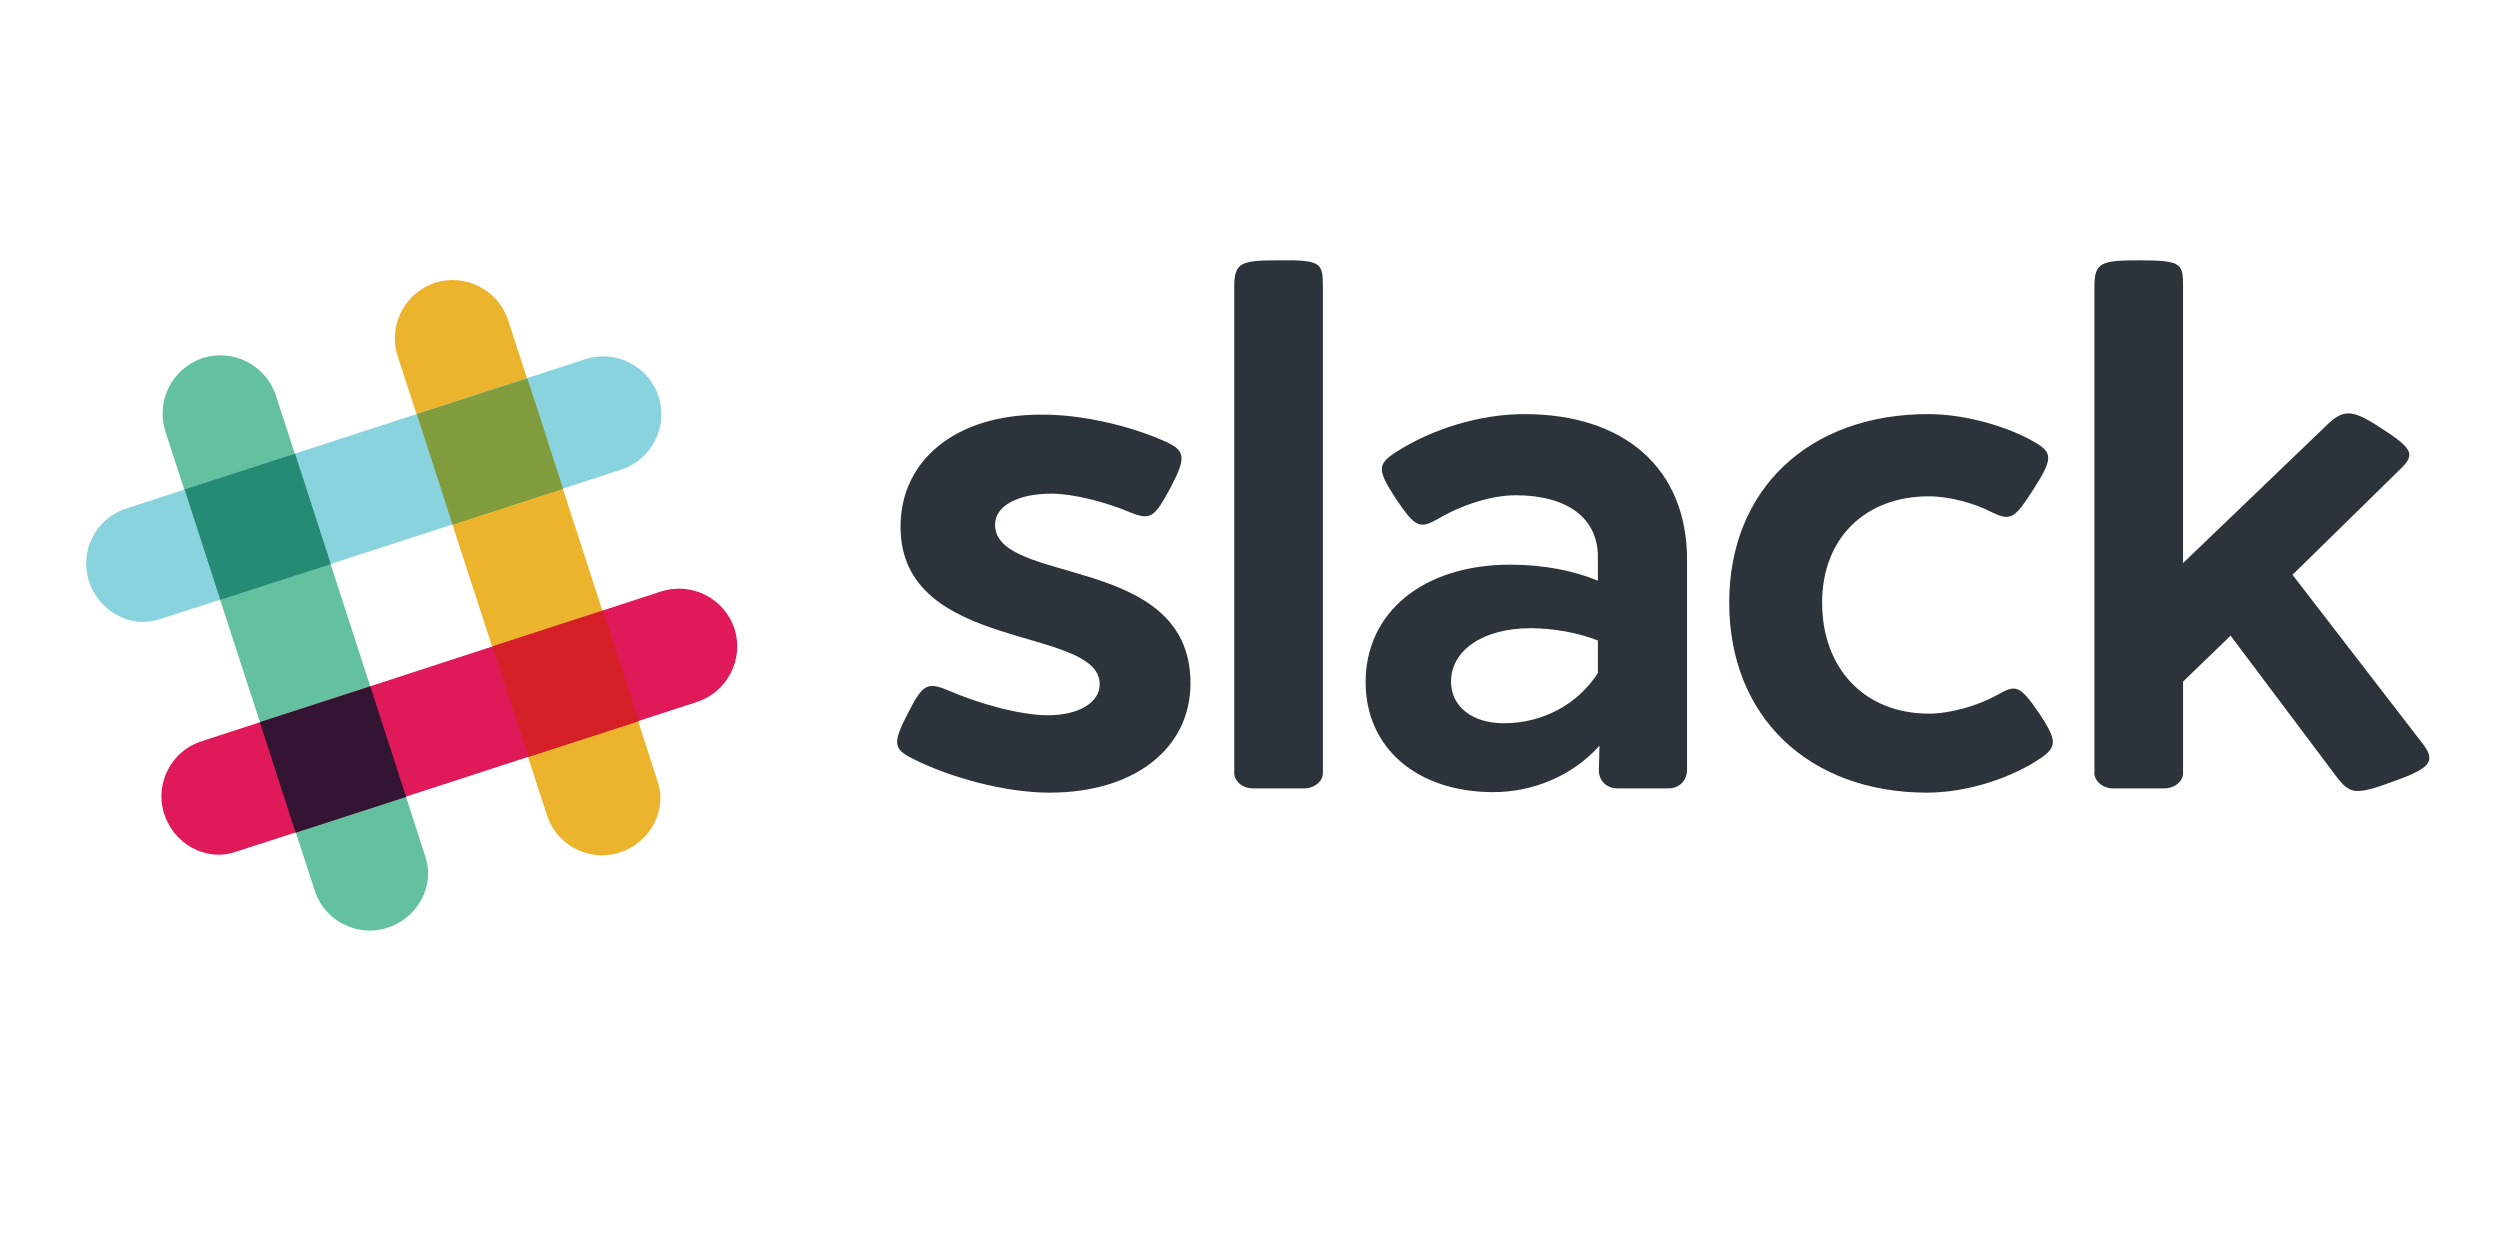
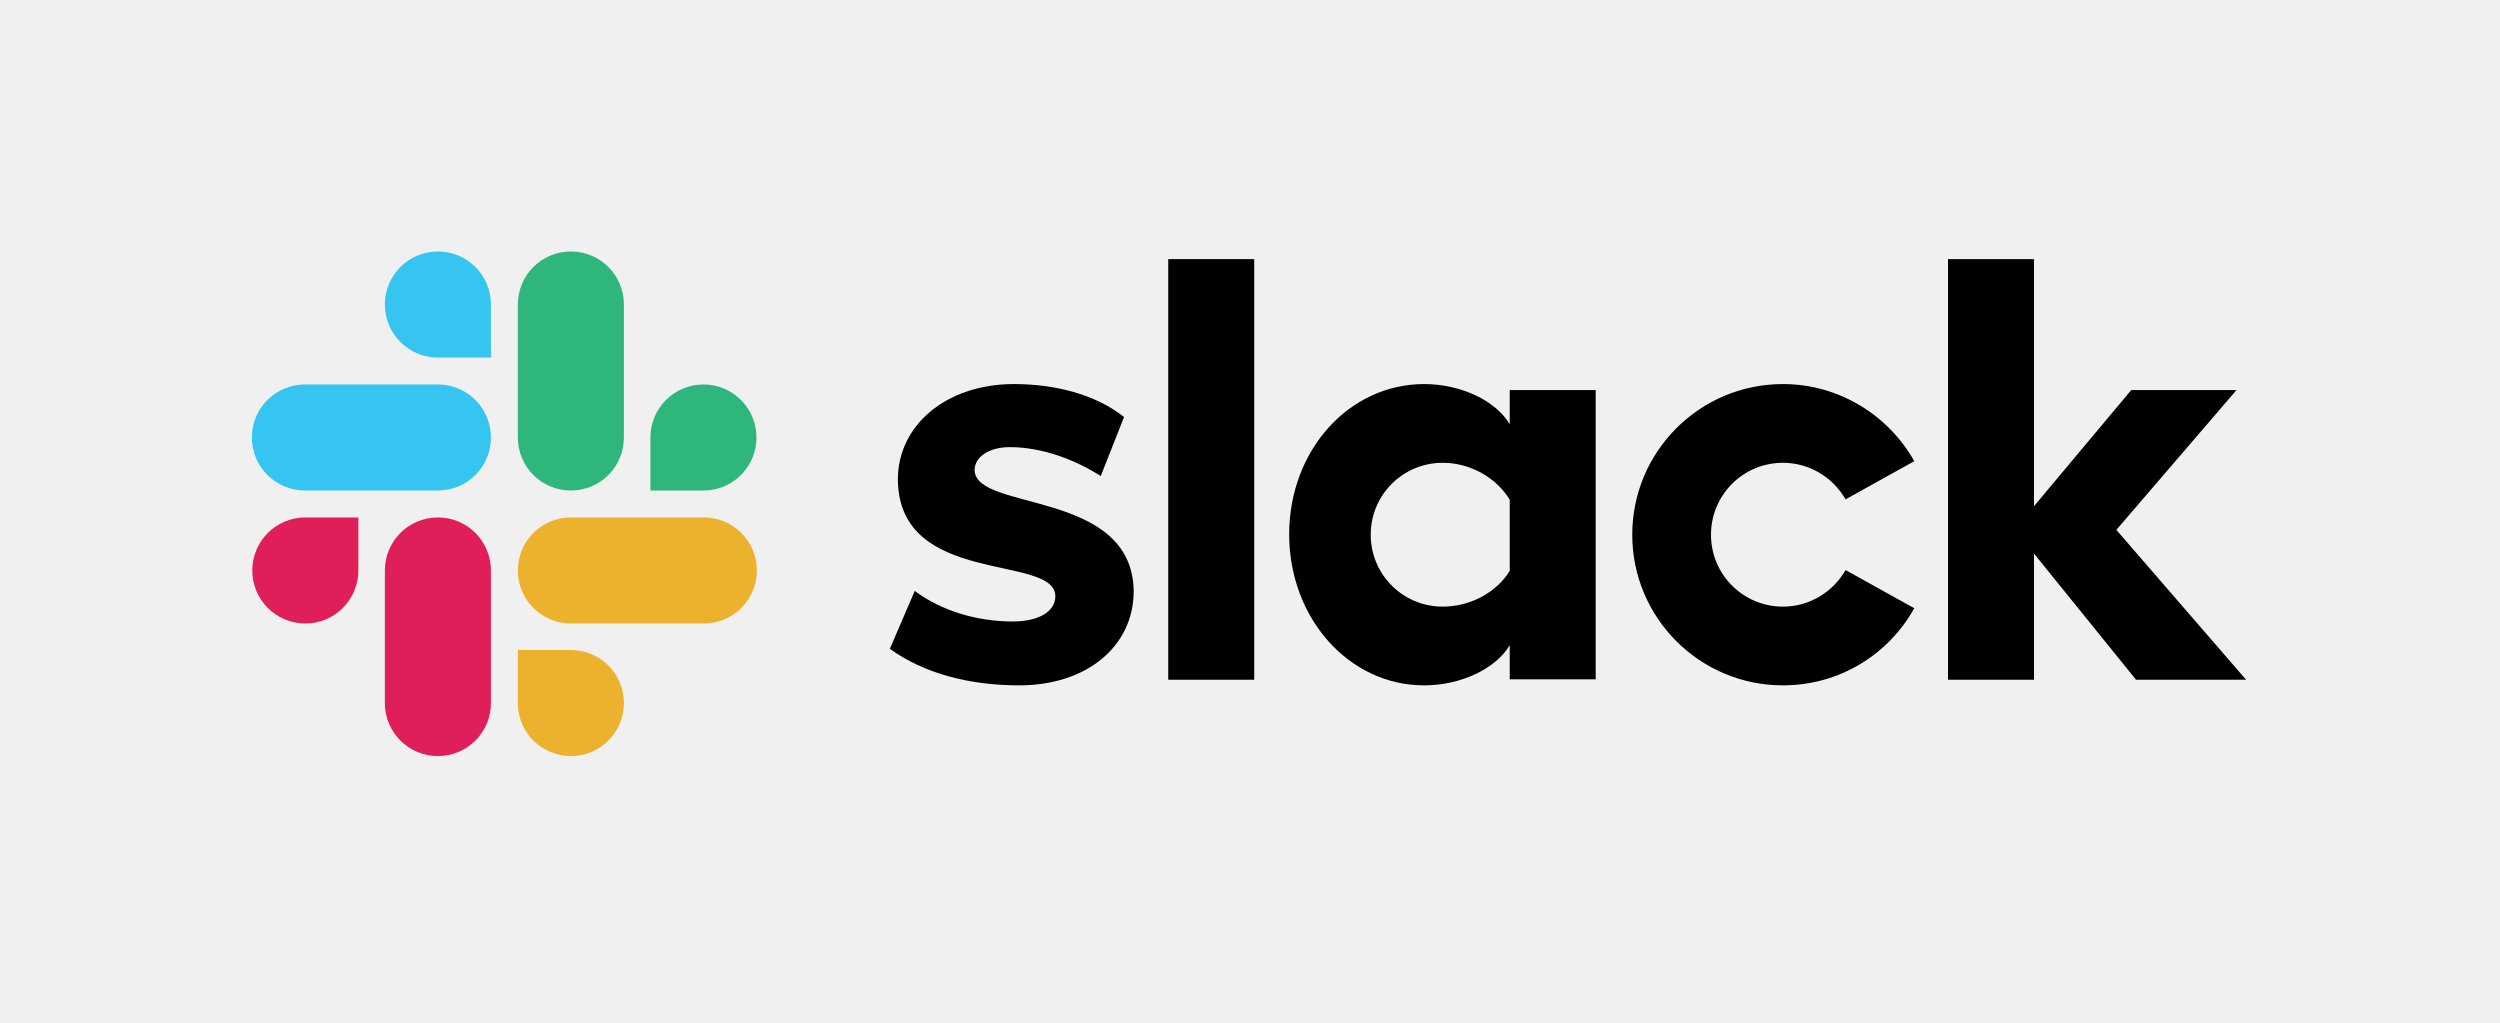
- <svg xmlns="http://www.w3.org/2000/svg" width="200" height="100">
+ <svg xmlns="http://www.w3.org/2000/svg" version="1.1" id="Layer_1" x="0px" y="0px" viewBox="0 0 622.3 254.4" style="enable-background:new 0 0 622.3 254.4;" xml:space="preserve">
+   <style type="text/css">
+ 	.st0{fill:#E01E5A;}
+ 	.st1{fill:#36C5F0;}
+ 	.st2{fill:#2EB67D;}
+ 	.st3{fill:#ECB22E;}
+ </style>
  <g>
-     <rect fill="#fff" id="canvas_background" height="102" width="202" y="-1" x="-1" />
-     <g display="none" overflow="visible" y="0" x="0" height="100%" width="100%" id="canvasGrid">
-       <rect fill="url(#gridpattern)" stroke-width="0" y="0" x="0" height="100%" width="100%" />
+     <g>
+       <path d="M221.5,161.5l6.2-14.4c6.7,5,15.6,7.6,24.4,7.6c6.5,0,10.6-2.5,10.6-6.3c-0.1-10.6-38.9-2.3-39.2-28.9    c-0.1-13.5,11.9-23.9,28.9-23.9c10.1,0,20.2,2.5,27.4,8.2l-5.8,14.7c-6.6-4.2-14.8-7.2-22.6-7.2c-5.3,0-8.8,2.5-8.8,5.7    c0.1,10.4,39.2,4.7,39.6,30.1c0,13.8-11.7,23.5-28.5,23.5C241.4,170.6,230.1,167.7,221.5,161.5" />
+       <path d="M459.4,141.9c-3.1,5.4-8.9,9.1-15.6,9.1c-9.9,0-17.9-8-17.9-17.9s8-17.9,17.9-17.9c6.7,0,12.5,3.7,15.6,9.1l17.1-9.5    c-6.4-11.4-18.7-19.2-32.7-19.2c-20.7,0-37.5,16.8-37.5,37.5c0,20.7,16.8,37.5,37.5,37.5c14.1,0,26.3-7.7,32.7-19.2L459.4,141.9z" />
+       <rect x="290.8" y="64.5" width="21.4" height="104.7" />
+       <polygon points="484.9,64.5 484.9,169.2 506.3,169.2 506.3,137.8 531.7,169.2 559.1,169.2 526.8,131.9 556.7,97.1 530.5,97.1     506.3,126 506.3,64.5   " />
+       <path d="M375.8,142.1c-3.1,5.1-9.5,8.9-16.7,8.9c-9.9,0-17.9-8-17.9-17.9s8-17.9,17.9-17.9c7.2,0,13.6,4,16.7,9.2V142.1z     M375.8,97.1v8.5c-3.5-5.9-12.2-10-21.3-10c-18.8,0-33.6,16.6-33.6,37.4c0,20.8,14.8,37.6,33.6,37.6c9.1,0,17.8-4.1,21.3-10v8.5    h21.4v-72H375.8z" />
    </g>
-   </g>
-   <g>
-     <style type="text/css">.st0{fill:#ECB32D;}
- 	.st1{fill:#63C1A0;}
- 	.st2{fill:#E01A59;}
- 	.st3{fill:#331433;}
- 	.st4{fill:#D62027;}
- 	.st5{fill:#89D3DF;}
- 	.st6{fill:#258B74;}
- 	.st7{fill:#819C3C;}
- 	.st8{fill:#2D333A;}</style>
-     <g stroke="null" id="svg_49">
-       <g stroke="null" transform="matrix(0.42715 0 0 0.42715 -722.957 -344.193)" id="svg_34">
-         <g stroke="null" id="svg_35">
-           <path stroke="null" id="svg_36" d="m1787.675,865.745c-1.9,-5.7 -8,-8.8 -13.7,-7c-5.7,1.9 -8.8,8 -7,13.7l28.1,86.4c1.9,5.3 7.7,8.3 13.2,6.7c5.8,-1.7 9.3,-7.8 7.4,-13.4c0,-0.2 -28,-86.4 -28,-86.4z" class="st0" />
-           <path stroke="null" id="svg_37" d="m1744.175,879.845c-1.9,-5.7 -8,-8.8 -13.7,-7c-5.7,1.9 -8.8,8 -7,13.7l28.1,86.4c1.9,5.3 7.7,8.3 13.2,6.7c5.8,-1.7 9.3,-7.8 7.4,-13.4c0,-0.2 -28,-86.4 -28,-86.4z" class="st1" />
-           <path stroke="null" id="svg_38" d="m1823.075,937.245c5.7,-1.9 8.8,-8 7,-13.7c-1.9,-5.7 -8,-8.8 -13.7,-7l-86.5,28.2c-5.3,1.9 -8.3,7.7 -6.7,13.2c1.7,5.8 7.8,9.3 13.4,7.4c0.2,0 86.5,-28.1 86.5,-28.1z" class="st2" />
-           <path stroke="null" id="svg_39" d="m1747.875,961.745c5.6,-1.8 12.9,-4.2 20.7,-6.7c-1.8,-5.6 -4.2,-12.9 -6.7,-20.7l-20.7,6.7l6.7,20.7z" class="st3" />
-           <path stroke="null" id="svg_40" d="m1791.475,947.545c7.8,-2.5 15.1,-4.9 20.7,-6.7c-1.8,-5.6 -4.2,-12.9 -6.7,-20.7l-20.7,6.7l6.7,20.7z" class="st4" />
-           <path stroke="null" id="svg_41" d="m1808.875,893.745c5.7,-1.9 8.8,-8 7,-13.7c-1.9,-5.7 -8,-8.8 -13.7,-7l-86.4,28.1c-5.3,1.9 -8.3,7.7 -6.7,13.2c1.7,5.8 7.8,9.3 13.4,7.4c0.2,0 86.4,-28 86.4,-28z" class="st5" />
-           <path stroke="null" id="svg_42" d="m1733.775,918.145c5.6,-1.8 12.9,-4.2 20.7,-6.7c-2.5,-7.8 -4.9,-15.1 -6.7,-20.7l-20.7,6.7l6.7,20.7z" class="st6" />
-           <path stroke="null" id="svg_43" d="m1777.275,904.045c7.8,-2.5 15.1,-4.9 20.7,-6.7c-2.5,-7.8 -4.9,-15.1 -6.7,-20.7l-20.7,6.7l6.7,20.7z" class="st7" />
-         </g>
+     <g>
+       <g>
+         <path class="st0" d="M89.2,142c0,7.3-5.9,13.2-13.2,13.2s-13.2-5.9-13.2-13.2s5.9-13.2,13.2-13.2h13.2V142z" />
+         <path class="st0" d="M95.8,142c0-7.3,5.9-13.2,13.2-13.2s13.2,5.9,13.2,13.2V175c0,7.3-5.9,13.2-13.2,13.2s-13.2-5.9-13.2-13.2     V142z" />
      </g>
-       <path stroke="null" id="svg_44" d="m93.188,35.306c1.623,0.726 1.751,1.239 0.47,3.674c-1.324,2.477 -1.623,2.648 -3.246,2.008c-2.008,-0.854 -4.613,-1.495 -6.279,-1.495c-2.734,0 -4.528,0.982 -4.528,2.477c0,4.912 15.634,2.264 15.634,12.686c0,5.254 -4.528,8.757 -11.277,8.757c-3.545,0 -7.945,-1.196 -10.978,-2.734c-1.495,-0.769 -1.623,-1.196 -0.299,-3.716c1.111,-2.178 1.495,-2.435 3.118,-1.751c2.563,1.111 5.852,2.008 8.03,2.008c2.478,0 4.143,-1.025 4.143,-2.477c0,-4.741 -15.933,-2.477 -15.933,-12.601c0,-5.382 4.485,-8.97 11.191,-8.97c3.246,-0.043 7.219,0.897 9.953,2.136z" class="st8" />
-       <path stroke="null" id="svg_45" d="m105.831,22.919l0,38.956c0,0.598 -0.641,1.196 -1.495,1.196l-4.101,0c-0.897,0 -1.495,-0.641 -1.495,-1.196l0,-38.956c0,-1.922 0.555,-2.093 3.545,-2.093c3.417,-0.043 3.545,0.214 3.545,2.093z" class="st8" />
-       <path stroke="null" id="svg_46" d="m134.963,44.789l0,16.787c0,0.897 -0.641,1.495 -1.495,1.495l-4.058,0c-0.94,0 -1.58,-0.683 -1.495,-1.623l0.043,-1.794c-2.179,2.435 -5.339,3.716 -8.5,3.716c-6.108,0 -10.209,-3.545 -10.209,-8.799c0,-5.596 4.613,-9.397 11.576,-9.397c2.648,0 5.04,0.47 7.005,1.281l0,-1.922c0,-3.075 -2.435,-4.912 -6.578,-4.912c-1.922,0 -4.314,0.769 -6.194,1.879c-1.452,0.812 -1.794,0.769 -3.374,-1.58c-1.538,-2.349 -1.495,-2.776 0,-3.759c2.862,-1.837 6.706,-3.033 10.252,-3.033c7.988,0 13.028,4.314 13.028,11.661zm-18.88,9.739c0,2.008 1.709,3.332 4.229,3.332c3.076,0 5.895,-1.495 7.518,-4.015l0,-2.606c-1.623,-0.641 -3.631,-0.982 -5.382,-0.982c-3.844,0 -6.365,1.794 -6.365,4.272z" class="st8" />
-       <path stroke="null" id="svg_47" d="m162.728,35.349c1.495,0.854 1.538,1.324 -0.085,3.844c-1.538,2.392 -1.794,2.52 -3.46,1.709c-1.239,-0.641 -3.246,-1.196 -4.87,-1.196c-5.126,0 -8.543,3.374 -8.543,8.5c0,5.297 3.417,8.885 8.543,8.885c1.794,0 4.015,-0.683 5.467,-1.495c1.495,-0.854 1.794,-0.812 3.374,1.495c1.41,2.136 1.41,2.648 0.128,3.545c-2.307,1.58 -5.895,2.776 -9.098,2.776c-9.483,0 -15.847,-6.066 -15.847,-15.207c0,-9.056 6.365,-15.078 15.933,-15.078c2.905,0 6.322,0.982 8.458,2.221z" class="st8" />
-       <path stroke="null" id="svg_48" d="m193.739,59.397c1.196,1.495 0.726,2.05 -2.264,3.118c-3.033,1.111 -3.46,1.025 -4.528,-0.342l-8.5,-11.319l-3.802,3.674l0,7.347c0,0.598 -0.641,1.196 -1.495,1.196l-4.101,0c-0.897,0 -1.495,-0.641 -1.495,-1.196l0,-38.956c0,-1.922 0.555,-2.093 3.545,-2.093c3.46,0 3.545,0.256 3.545,2.093l0,22.126l11.618,-11.149c1.281,-1.196 2.008,-1.111 4.272,0.384c2.52,1.623 2.691,2.093 1.495,3.246l-8.628,8.458l10.337,13.413z" class="st8" />
+       <g>
+         <path class="st1" d="M109,89c-7.3,0-13.2-5.9-13.2-13.2c0-7.3,5.9-13.2,13.2-13.2s13.2,5.9,13.2,13.2V89H109z" />
+         <path class="st1" d="M109,95.7c7.3,0,13.2,5.9,13.2,13.2c0,7.3-5.9,13.2-13.2,13.2H75.9c-7.3,0-13.2-5.9-13.2-13.2     c0-7.3,5.9-13.2,13.2-13.2H109z" />
+       </g>
+       <g>
+         <path class="st2" d="M161.9,108.9c0-7.3,5.9-13.2,13.2-13.2s13.2,5.9,13.2,13.2c0,7.3-5.9,13.2-13.2,13.2h-13.2V108.9z" />
+         <path class="st2" d="M155.3,108.9c0,7.3-5.9,13.2-13.2,13.2s-13.2-5.9-13.2-13.2V75.8c0-7.3,5.9-13.2,13.2-13.2     s13.2,5.9,13.2,13.2V108.9z" />
+       </g>
+       <g>
+         <path class="st3" d="M142.1,161.8c7.3,0,13.2,5.9,13.2,13.2c0,7.3-5.9,13.2-13.2,13.2s-13.2-5.9-13.2-13.2v-13.2H142.1z" />
+         <path class="st3" d="M142.1,155.2c-7.3,0-13.2-5.9-13.2-13.2s5.9-13.2,13.2-13.2h33.1c7.3,0,13.2,5.9,13.2,13.2     s-5.9,13.2-13.2,13.2H142.1z" />
+       </g>
    </g>
  </g>
</svg>
